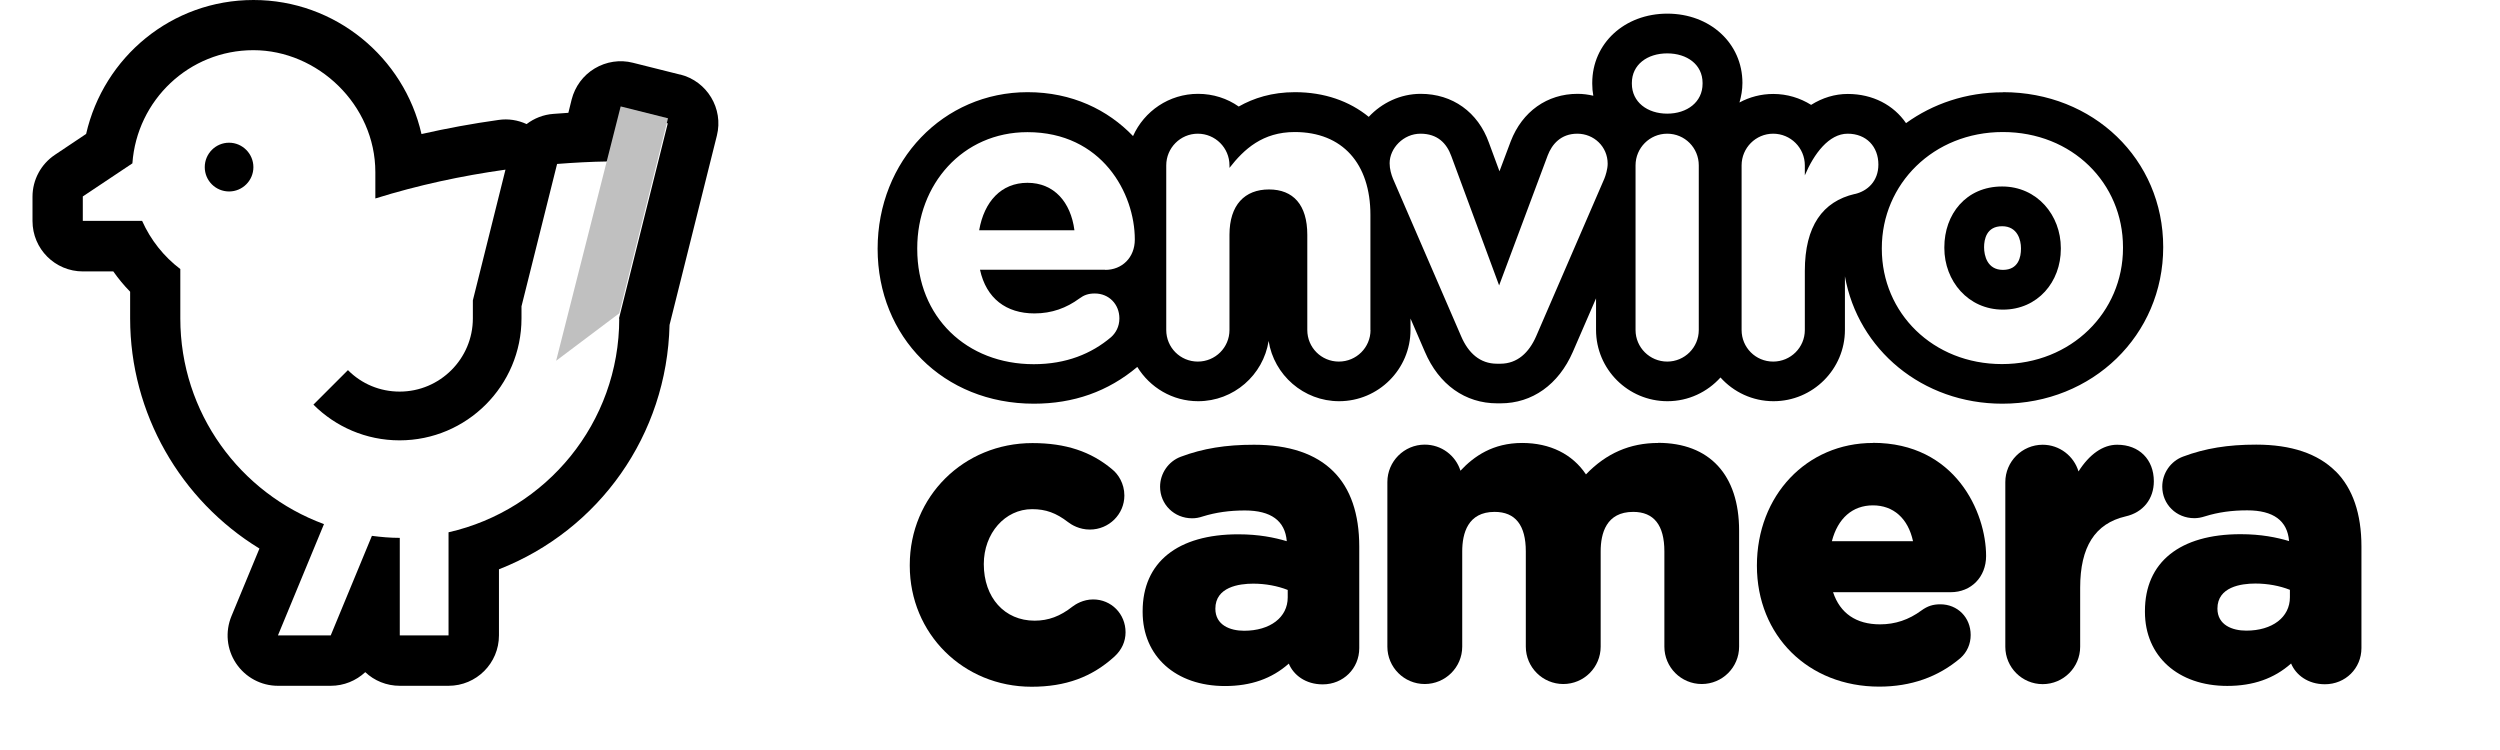
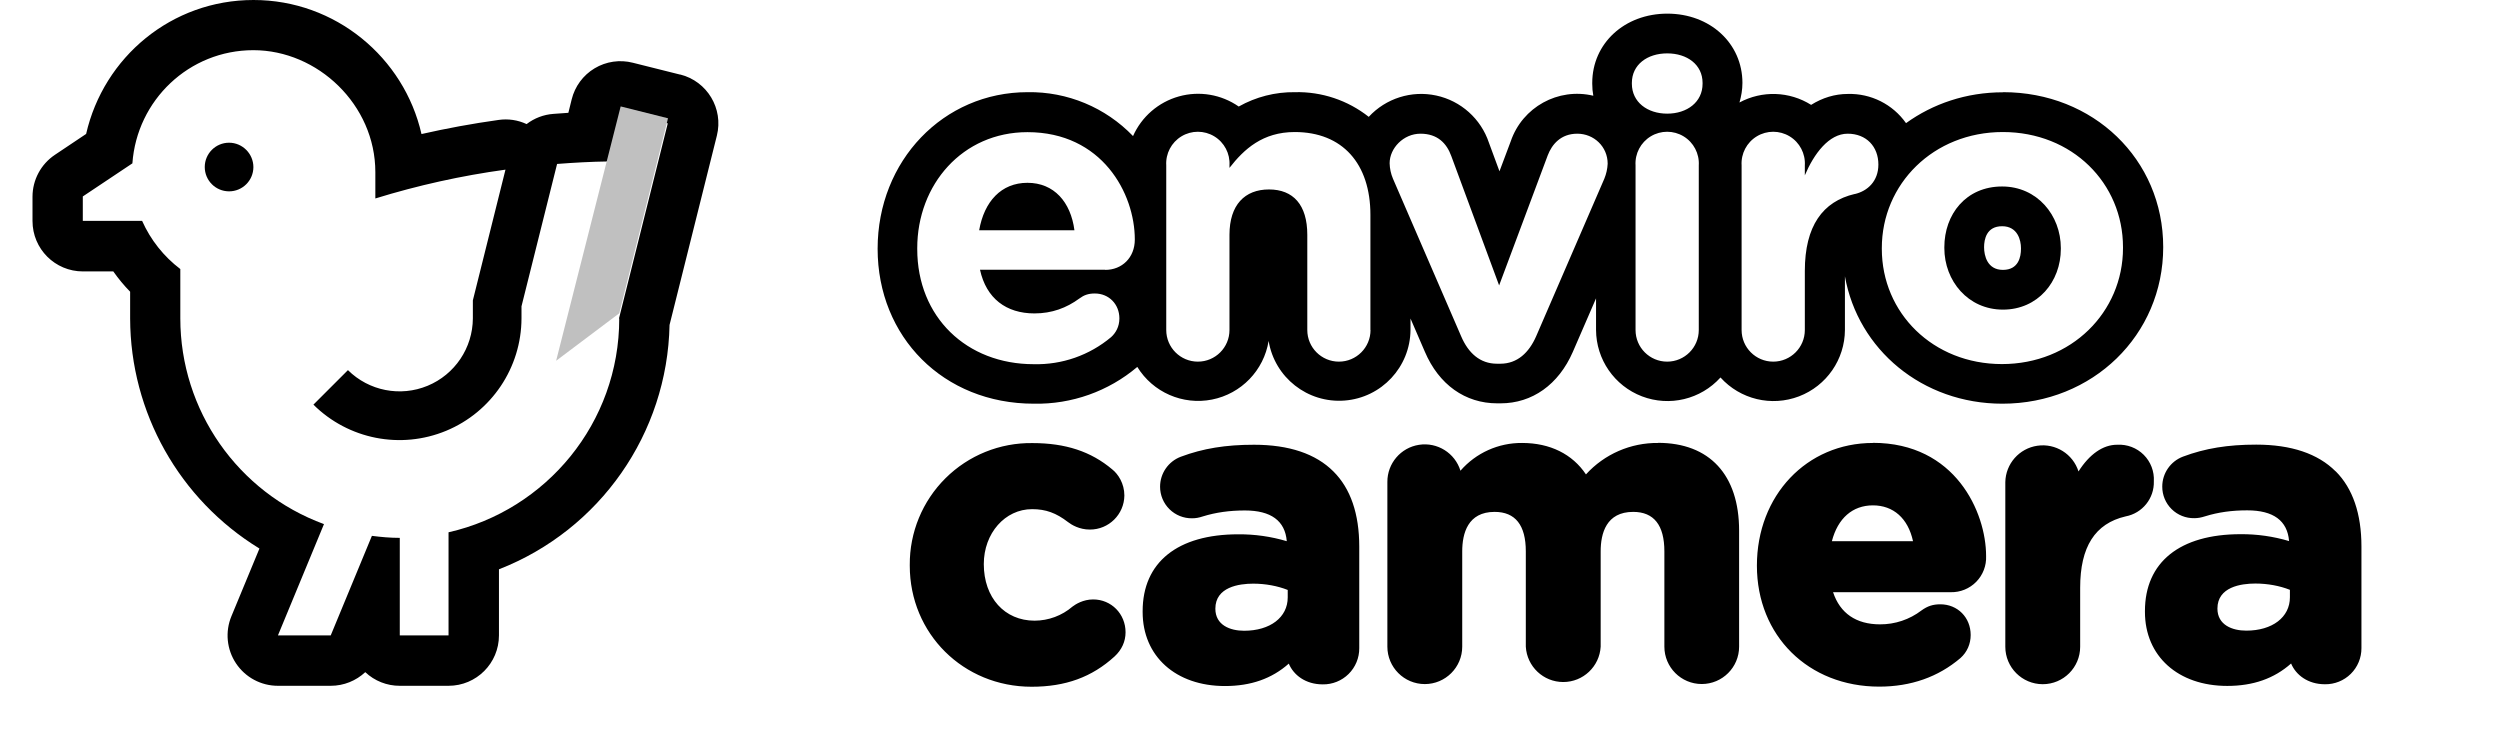
- <svg xmlns="http://www.w3.org/2000/svg" id="a" viewBox="0 0 210.74 63.16">
-   <path d="M92.15,50.53c-.85,0-1.49,.41-1.74,.6-1.04,.82-2.03,1.19-3.2,1.19-2.52,0-4.28-1.93-4.28-4.77,0-2.6,1.79-4.63,4.07-4.63,1.16,0,2.03,.32,3.03,1.09,.3,.23,.95,.63,1.84,.63,1.61,0,2.91-1.29,2.91-2.87,0-1.02-.53-1.81-1.02-2.2-1.79-1.51-3.93-2.22-6.73-2.22-5.8,0-10.34,4.51-10.34,10.27v.07c0,5.72,4.51,10.2,10.27,10.2,2.86,0,5.08-.81,6.99-2.55,.61-.56,.93-1.27,.93-2.04,0-1.55-1.2-2.77-2.73-2.77Z" />
-   <path d="M105.71,37.49c-2.39,0-4.3,.31-6.17,1.01-1.05,.39-1.75,1.41-1.75,2.53,0,1.49,1.19,2.66,2.7,2.66,.31,0,.58-.05,.91-.16,1.1-.34,2.26-.5,3.54-.5,2.2,0,3.39,.87,3.53,2.59-1.05-.31-2.35-.58-4.09-.58-5.12,0-8.06,2.36-8.06,6.48v.07c0,3.73,2.79,6.24,6.94,6.24,2.18,0,3.95-.62,5.38-1.89,.4,.96,1.41,1.75,2.86,1.75,1.73,0,3.08-1.34,3.08-3.05v-8.56c0-2.76-.73-4.9-2.18-6.34-1.49-1.49-3.74-2.25-6.69-2.25Zm2.84,12.24v.63c0,1.68-1.48,2.81-3.68,2.81-1.17,0-2.42-.47-2.42-1.86,0-1.83,2-2.11,3.19-2.11,1.03,0,2.05,.19,2.91,.53Z" />
-   <path d="M139.78,37.34c-2.38,0-4.38,.87-6.09,2.65-1.14-1.71-3.03-2.65-5.38-2.65-2.46,0-4.06,1.12-5.2,2.34-.4-1.28-1.6-2.2-3.01-2.2-1.74,0-3.15,1.42-3.15,3.15v13.88c0,1.74,1.41,3.15,3.15,3.15s3.16-1.41,3.16-3.15v-8.03c0-1.52,.47-3.33,2.73-3.33,1.75,0,2.63,1.12,2.63,3.33v8.03c0,1.74,1.42,3.15,3.16,3.15s3.15-1.41,3.15-3.15v-8.03c0-1.52,.47-3.33,2.74-3.33,1.75,0,2.63,1.12,2.63,3.33v8.03c0,1.74,1.41,3.15,3.15,3.15s3.15-1.41,3.15-3.15v-9.78c0-4.7-2.49-7.4-6.84-7.4Z" />
-   <path d="M157.88,37.34c-5.58,0-9.78,4.42-9.78,10.34s4.34,10.2,10.31,10.2c2.67,0,4.97-.81,6.85-2.41,.56-.5,.86-1.19,.86-1.94,0-1.48-1.1-2.59-2.56-2.59-.62,0-1.08,.15-1.59,.52-1.06,.78-2.2,1.17-3.49,1.17-2.01,0-3.37-.93-3.96-2.71h9.92c1.72,0,2.98-1.28,2.98-3.05,0-3.69-2.59-9.54-9.54-9.54Zm3.38,8.28h-6.84c.5-1.93,1.74-3.02,3.46-3.02s2.96,1.09,3.38,3.02Z" />
-   <path d="M178.46,37.49c-1.19,0-2.33,.8-3.25,2.25-.39-1.3-1.6-2.25-3.02-2.25-1.74,0-3.15,1.42-3.15,3.15v13.88c0,1.74,1.41,3.15,3.15,3.15s3.16-1.41,3.16-3.15v-4.98c0-3.44,1.25-5.41,3.83-6.01,1.47-.33,2.38-1.47,2.38-2.96,0-1.84-1.24-3.08-3.08-3.08Z" />
-   <path d="M196.88,39.73c-1.49-1.49-3.74-2.25-6.69-2.25-2.39,0-4.3,.31-6.17,1.01-1.05,.39-1.75,1.41-1.75,2.53,0,1.49,1.18,2.66,2.7,2.66,.31,0,.57-.05,.92-.16,1.09-.34,2.25-.5,3.54-.5,2.21,0,3.39,.87,3.53,2.59-1.05-.31-2.35-.58-4.09-.58-5.12,0-8.06,2.36-8.06,6.48v.07c0,3.73,2.79,6.24,6.94,6.24,2.18,0,3.95-.62,5.38-1.89,.4,.96,1.41,1.75,2.85,1.75,1.73,0,3.08-1.34,3.08-3.05v-8.56c0-2.76-.73-4.9-2.17-6.34Zm-3.85,9.99v.63c0,1.68-1.48,2.81-3.68,2.81-1.17,0-2.43-.47-2.43-1.86,0-1.83,2-2.11,3.2-2.11,1.03,0,2.05,.19,2.91,.53Z" />
-   <path d="M168.77,15.72c-3.05,0-4.87,2.35-4.87,5.12v.07c0,2.77,2,5.19,4.94,5.19s4.88-2.35,4.88-5.12v-.07c0-2.77-2-5.19-4.95-5.19Zm1.59,5.26c0,.66-.2,1.77-1.52,1.77s-1.59-1.2-1.59-1.91c0-.66,.2-1.77,1.52-1.77s1.59,1.2,1.59,1.84v.07Z" />
-   <path d="M86.61,15.41c-2.21,0-3.65,1.58-4.07,4h8.03c-.31-2.38-1.72-4-3.96-4Z" />
-   <path d="M168.84,7.78c-3.1,0-5.91,.97-8.17,2.6-1.04-1.52-2.8-2.46-4.91-2.46-1.09,0-2.13,.32-3.09,.92-.93-.58-2.02-.92-3.19-.92-1.03,0-2,.26-2.85,.72,.15-.52,.25-1.07,.25-1.65,0-3.33-2.72-5.84-6.33-5.84s-6.33,2.51-6.33,5.84v.07c0,.35,.03,.69,.09,1.01-.43-.1-.87-.16-1.33-.16-2.56,0-4.66,1.49-5.63,4l-.95,2.53-.89-2.41c-.92-2.58-3.07-4.12-5.75-4.12-1.71,0-3.28,.76-4.38,1.94-1.63-1.33-3.75-2.08-6.22-2.08-1.94,0-3.49,.5-4.74,1.21-.97-.68-2.15-1.07-3.43-1.07-2.44,0-4.54,1.46-5.48,3.56-2.12-2.21-5.14-3.7-8.89-3.7-7.09,0-12.64,5.77-12.64,13.2s5.54,13.06,13.17,13.06c3.34,0,6.25-1.02,8.72-3.1,1.06,1.73,2.96,2.89,5.13,2.89,3,0,5.49-2.21,5.94-5.08,.45,2.87,2.95,5.08,5.94,5.08,3.32,0,6.02-2.7,6.02-6.01v-.96l1.21,2.8c1.18,2.77,3.4,4.35,6.1,4.35h.28c2.67,0,4.89-1.58,6.09-4.33l1.96-4.52v2.66c0,3.32,2.7,6.01,6.02,6.01,1.78,0,3.37-.78,4.47-2,1.1,1.23,2.7,2,4.47,2,3.32,0,6.02-2.7,6.02-6.01v-4.52c1.1,6.18,6.53,10.74,13.27,10.74,7.6,0,13.56-5.77,13.56-13.2s-5.92-13.06-13.49-13.06Zm-75.68,14.96h-10.55c.53,2.42,2.21,3.68,4.59,3.68,1.47,0,2.7-.46,3.79-1.26,.38-.28,.74-.42,1.3-.42,1.19,0,2.07,.91,2.07,2.1,0,.7-.31,1.23-.7,1.58-1.65,1.4-3.79,2.28-6.52,2.28-5.65,0-9.82-3.96-9.82-9.71v-.07c0-5.37,3.82-9.78,9.29-9.78,6.28,0,9.05,5.15,9.05,9.05,0,1.54-1.09,2.56-2.49,2.56Zm22.37,5.08c0,1.47-1.19,2.66-2.67,2.66s-2.66-1.19-2.66-2.66v-8.03c0-2.53-1.19-3.82-3.23-3.82s-3.33,1.3-3.33,3.82v8.03c0,1.47-1.19,2.66-2.67,2.66s-2.66-1.19-2.66-2.66V13.94c0-1.47,1.19-2.67,2.66-2.67s2.67,1.19,2.67,2.67v.21c1.23-1.58,2.8-3.02,5.5-3.02,4.03,0,6.38,2.67,6.38,6.98v9.71Zm19.71-12.76l-5.75,13.29c-.6,1.37-1.58,2.31-3.02,2.31h-.28c-1.44,0-2.42-.91-3.02-2.31l-5.75-13.29c-.14-.35-.28-.81-.28-1.3,0-1.26,1.16-2.49,2.6-2.49s2.21,.81,2.6,1.89l4.03,10.9,4.1-10.97c.35-.91,1.09-1.82,2.49-1.82s2.56,1.09,2.56,2.53c0,.46-.18,1.02-.28,1.26Zm7.96,12.76c0,1.47-1.19,2.66-2.66,2.66s-2.67-1.19-2.67-2.66V13.94c0-1.47,1.19-2.67,2.67-2.67s2.66,1.19,2.66,2.67v13.88Zm.32-20.76c0,1.54-1.3,2.52-2.98,2.52s-2.98-.98-2.98-2.52v-.07c0-1.54,1.3-2.49,2.98-2.49s2.98,.95,2.98,2.49v.07Zm12.83,9.29c-2.7,.63-4.21,2.7-4.21,6.49v4.98c0,1.47-1.19,2.66-2.67,2.66s-2.66-1.19-2.66-2.66V13.94c0-1.47,1.19-2.67,2.66-2.67s2.67,1.19,2.67,2.67v.84c.77-1.82,2.03-3.51,3.61-3.51s2.59,1.09,2.59,2.6c0,1.4-.91,2.24-2,2.49Zm12.41,14.34c-5.82,0-10.13-4.31-10.13-9.71v-.07c0-5.4,4.35-9.78,10.2-9.78s10.13,4.31,10.13,9.71v.07c0,5.4-4.35,9.78-10.21,9.78Z" />
-   <path d="M57.34,6.29l-3.99-1c-1.09-.28-2.25-.1-3.22,.48s-1.66,1.52-1.94,2.61l-.28,1.13c-.44,.03-.86,.06-1.26,.09-.84,.06-1.62,.37-2.26,.86-.73-.34-1.55-.47-2.36-.35-2.22,.31-4.39,.71-6.5,1.19C34.06,4.84,28.27,0,21.37,0S8.74,4.81,7.26,11.29l-2.63,1.76c-1.18,.79-1.89,2.11-1.89,3.53v2.05c0,2.35,1.9,4.25,4.25,4.25h2.56c.43,.61,.9,1.18,1.42,1.71v2.26c0,7.98,4.24,15.32,10.9,19.39l-2.36,5.7c-.54,1.31-.4,2.8,.39,3.98,.79,1.18,2.11,1.89,3.53,1.89h4.45c1.11,0,2.14-.43,2.91-1.15,.76,.72,1.79,1.15,2.91,1.15h4.11c2.35,0,4.25-1.9,4.25-4.25v-5.57c8.45-3.31,14.16-11.32,14.38-20.6l3.99-15.96c.57-2.27-.82-4.58-3.09-5.15Zm-5.14,20.56c0,8.8-6.15,16.15-14.39,18.02v8.69h-4.11v-8.22c-.8,0-1.58-.07-2.35-.17l-3.47,8.39h-4.45l3.88-9.38c-7.06-2.6-12.11-9.37-12.11-17.34v-4.16c-1.39-1.05-2.5-2.45-3.22-4.06H6.98v-2.06l4.18-2.79c.38-5.33,4.78-9.54,10.2-9.54s10.28,4.6,10.28,10.28v2.22c3.59-1.12,7.26-1.91,10.97-2.43l-2.75,11.02v1.52c0,3.4-2.77,6.17-6.17,6.17-1.65,0-3.2-.64-4.36-1.81l-2.91,2.91c1.86,1.86,4.43,3.01,7.26,3.01,5.67,0,10.28-4.61,10.28-10.28v-1.02l3-12c1.43-.11,2.85-.19,4.29-.21l1.05-4.21,3.99,1-4.11,16.44Z" />
-   <path d="M19.31,12.03c-1.13,0-2.05,.92-2.05,2.06s.92,2.05,2.05,2.05,2.05-.92,2.05-2.05-.92-2.06-2.05-2.06Z" />
-   <polygon points="52.32 8.97 46.88 30.41 52.2 26.41 56.31 9.97 52.32 8.97" style="fill:silver;" />
+ <svg xmlns="http://www.w3.org/2000/svg" viewBox="0 0 210.74 63.16">
+   <path d="M92.15 50.53c-.85 0-1.49.41-1.74.6a4.92 4.92 0 0 1-3.2 1.19c-2.52 0-4.28-1.93-4.28-4.77 0-2.6 1.79-4.63 4.07-4.63 1.16 0 2.03.32 3.03 1.09.3.23.95.63 1.84.63a2.9 2.9 0 0 0 2.91-2.87c0-1.02-.53-1.81-1.02-2.2-1.79-1.51-3.93-2.22-6.73-2.22a10.2 10.2 0 0 0-10.34 10.27v.07c0 5.72 4.51 10.2 10.27 10.2 2.86 0 5.08-.81 6.99-2.55.61-.56.93-1.27.93-2.04 0-1.55-1.2-2.77-2.73-2.77Zm13.56-13.04c-2.39 0-4.3.31-6.17 1.01a2.7 2.7 0 0 0-1.75 2.53 2.66 2.66 0 0 0 2.7 2.66c.31 0 .58-.05.91-.16 1.1-.34 2.26-.5 3.54-.5 2.2 0 3.39.87 3.53 2.59a13.97 13.97 0 0 0-4.09-.58c-5.12 0-8.06 2.36-8.06 6.48v.07c0 3.73 2.79 6.24 6.94 6.24 2.18 0 3.95-.62 5.38-1.89.4.96 1.41 1.75 2.86 1.75a3.03 3.03 0 0 0 3.08-3.05v-8.56c0-2.76-.73-4.9-2.18-6.34-1.49-1.49-3.74-2.25-6.69-2.25Zm2.84 12.24v.63c0 1.68-1.48 2.81-3.68 2.81-1.17 0-2.42-.47-2.42-1.86 0-1.83 2-2.11 3.19-2.11 1.03 0 2.05.19 2.91.53Zm31.23-12.39a8.1 8.1 0 0 0-6.09 2.65c-1.14-1.71-3.03-2.65-5.38-2.65a6.81 6.81 0 0 0-5.2 2.34 3.15 3.15 0 0 0-6.16.95v13.88a3.15 3.15 0 1 0 6.31 0v-8.03c0-1.52.47-3.33 2.73-3.33 1.75 0 2.63 1.12 2.63 3.33v8.03a3.16 3.16 0 0 0 6.31 0v-8.03c0-1.52.47-3.33 2.74-3.33 1.75 0 2.63 1.12 2.63 3.33v8.03a3.15 3.15 0 1 0 6.3 0v-9.78c0-4.7-2.49-7.4-6.84-7.4Zm18.1 0c-5.58 0-9.78 4.42-9.78 10.34s4.34 10.2 10.31 10.2c2.67 0 4.97-.81 6.85-2.41.56-.5.86-1.19.86-1.94 0-1.48-1.1-2.59-2.56-2.59-.62 0-1.08.15-1.59.52a5.71 5.71 0 0 1-3.49 1.17c-2.01 0-3.37-.93-3.96-2.71h9.92a2.92 2.92 0 0 0 2.98-3.05c0-3.69-2.59-9.54-9.54-9.54Zm3.38 8.28h-6.84c.5-1.93 1.74-3.02 3.46-3.02s2.96 1.09 3.38 3.02Zm17.2-8.13c-1.19 0-2.33.8-3.25 2.25a3.16 3.16 0 0 0-6.17.9v13.88a3.15 3.15 0 1 0 6.31 0v-4.98c0-3.44 1.25-5.41 3.83-6.01a2.92 2.92 0 0 0 2.38-2.96 2.92 2.92 0 0 0-3.08-3.08Zm18.42 2.24c-1.49-1.49-3.74-2.25-6.69-2.25-2.39 0-4.3.31-6.17 1.01a2.7 2.7 0 0 0-1.75 2.53 2.65 2.65 0 0 0 2.7 2.66c.31 0 .57-.05.92-.16 1.09-.34 2.25-.5 3.54-.5 2.21 0 3.39.87 3.53 2.59a13.97 13.97 0 0 0-4.09-.58c-5.12 0-8.06 2.36-8.06 6.48v.07c0 3.73 2.79 6.24 6.94 6.24 2.18 0 3.95-.62 5.38-1.89.4.96 1.41 1.75 2.85 1.75a3.03 3.03 0 0 0 3.08-3.05v-8.56c0-2.76-.73-4.9-2.17-6.34Zm-3.85 9.99v.63c0 1.68-1.48 2.81-3.68 2.81-1.17 0-2.43-.47-2.43-1.86 0-1.83 2-2.11 3.2-2.11 1.03 0 2.05.19 2.91.53Zm-24.26-34c-3.05 0-4.87 2.35-4.87 5.12v.07c0 2.77 2 5.19 4.94 5.19s4.88-2.35 4.88-5.12v-.07c0-2.77-2-5.19-4.95-5.19Zm1.59 5.26c0 .66-.2 1.77-1.52 1.77s-1.59-1.2-1.59-1.91c0-.66.2-1.77 1.52-1.77s1.59 1.2 1.59 1.84v.07Zm-83.75-5.57c-2.21 0-3.65 1.58-4.07 4h8.03c-.31-2.38-1.72-4-3.96-4Z" />
+   <path d="M168.84 7.78c-3.1 0-5.91.97-8.17 2.6a5.8 5.8 0 0 0-4.91-2.46c-1.09 0-2.13.32-3.09.92a6 6 0 0 0-6.04-.2c.15-.52.25-1.07.25-1.65 0-3.33-2.72-5.84-6.33-5.84s-6.33 2.51-6.33 5.84v.07c0 .35.03.69.09 1.01a5.91 5.91 0 0 0-6.96 3.84l-.95 2.53-.89-2.41a6.02 6.02 0 0 0-10.13-2.18 9.66 9.66 0 0 0-6.22-2.08 9.4 9.4 0 0 0-4.74 1.21 6 6 0 0 0-8.91 2.49 12.06 12.06 0 0 0-8.89-3.7c-7.09 0-12.64 5.77-12.64 13.2s5.54 13.06 13.17 13.06a13.1 13.1 0 0 0 8.72-3.1 6.02 6.02 0 0 0 11.07-2.19 6.02 6.02 0 0 0 11.96-.93v-.96l1.21 2.8c1.18 2.77 3.4 4.35 6.1 4.35h.28c2.67 0 4.89-1.58 6.09-4.33l1.96-4.52v2.66a6.02 6.02 0 0 0 10.49 4.01 6.02 6.02 0 0 0 10.49-4.01v-4.52c1.1 6.18 6.53 10.74 13.27 10.74 7.6 0 13.56-5.77 13.56-13.2s-5.92-13.06-13.49-13.06ZM93.16 22.74H82.61c.53 2.42 2.21 3.68 4.59 3.68 1.47 0 2.7-.46 3.79-1.26.38-.28.74-.42 1.3-.42 1.19 0 2.07.91 2.07 2.1 0 .7-.31 1.23-.7 1.58a9.76 9.76 0 0 1-6.52 2.28c-5.65 0-9.82-3.96-9.82-9.71v-.07c0-5.37 3.82-9.78 9.29-9.78 6.28 0 9.05 5.15 9.05 9.05 0 1.54-1.09 2.56-2.49 2.56Zm22.37 5.08a2.66 2.66 0 0 1-5.33 0v-8.03c0-2.53-1.19-3.82-3.23-3.82s-3.33 1.3-3.33 3.82v8.03a2.66 2.66 0 0 1-5.33 0V13.94a2.67 2.67 0 1 1 5.33 0v.21c1.23-1.58 2.8-3.02 5.5-3.02 4.03 0 6.38 2.67 6.38 6.98v9.71Zm19.71-12.76-5.75 13.29c-.6 1.37-1.58 2.31-3.02 2.31h-.28c-1.44 0-2.42-.91-3.02-2.31l-5.75-13.29a3.56 3.56 0 0 1-.28-1.3c0-1.26 1.16-2.49 2.6-2.49s2.21.81 2.6 1.89l4.03 10.9 4.1-10.97c.35-.91 1.09-1.82 2.49-1.82s2.56 1.09 2.56 2.53a3.8 3.8 0 0 1-.28 1.26Zm7.96 12.76a2.66 2.66 0 1 1-5.33 0V13.94a2.67 2.67 0 1 1 5.33 0v13.88Zm.32-20.76c0 1.54-1.3 2.52-2.98 2.52s-2.98-.98-2.98-2.52v-.07c0-1.54 1.3-2.49 2.98-2.49s2.98.95 2.98 2.49v.07Zm12.83 9.29c-2.7.63-4.21 2.7-4.21 6.49v4.98a2.66 2.66 0 0 1-5.33 0V13.94a2.67 2.67 0 1 1 5.33 0v.84c.77-1.82 2.03-3.51 3.61-3.51s2.59 1.09 2.59 2.6c0 1.4-.91 2.24-2 2.49Zm12.41 14.34c-5.82 0-10.13-4.31-10.13-9.71v-.07c0-5.4 4.35-9.78 10.2-9.78s10.13 4.31 10.13 9.71v.07c0 5.4-4.35 9.78-10.21 9.78ZM57.34 6.29l-3.99-1a4.23 4.23 0 0 0-5.16 3.09l-.28 1.13-1.26.09a4.2 4.2 0 0 0-2.26.86 4.15 4.15 0 0 0-2.36-.35c-2.22.31-4.39.71-6.5 1.19C34.06 4.84 28.27 0 21.37 0S8.74 4.81 7.26 11.29l-2.63 1.76a4.25 4.25 0 0 0-1.89 3.53v2.05c0 2.35 1.9 4.25 4.25 4.25h2.56c.43.61.9 1.18 1.42 1.71v2.26a22.8 22.8 0 0 0 10.9 19.39l-2.36 5.7a4.24 4.24 0 0 0 3.92 5.87h4.45c1.11 0 2.14-.43 2.91-1.15a4.22 4.22 0 0 0 2.91 1.15h4.11c2.35 0 4.25-1.9 4.25-4.25v-5.57a22.6 22.6 0 0 0 14.38-20.6l3.99-15.96a4.25 4.25 0 0 0-3.09-5.15ZM52.2 26.85c0 8.8-6.15 16.15-14.39 18.02v8.69H33.7v-8.22c-.8 0-1.58-.07-2.35-.17l-3.47 8.39h-4.45l3.88-9.38A18.48 18.48 0 0 1 15.2 26.84v-4.16a10.42 10.42 0 0 1-3.22-4.06h-5v-2.06l4.18-2.79c.38-5.33 4.78-9.54 10.2-9.54s10.28 4.6 10.28 10.28v2.22a68.9 68.9 0 0 1 10.97-2.43l-2.75 11.02v1.52a6.18 6.18 0 0 1-10.53 4.36l-2.91 2.91a10.29 10.29 0 0 0 17.54-7.27v-1.02l3-12c1.43-.11 2.85-.19 4.29-.21L52.3 9.4l3.99 1-4.11 16.44Z" />
+   <path d="M19.31 12.03a2.05 2.05 0 1 0 2.05 2.06c0-1.13-.92-2.06-2.05-2.06Z" />
+   <path fill="silver" d="m52.32 8.97-5.44 21.44 5.32-4 4.11-16.44-3.99-1z" />
</svg>
